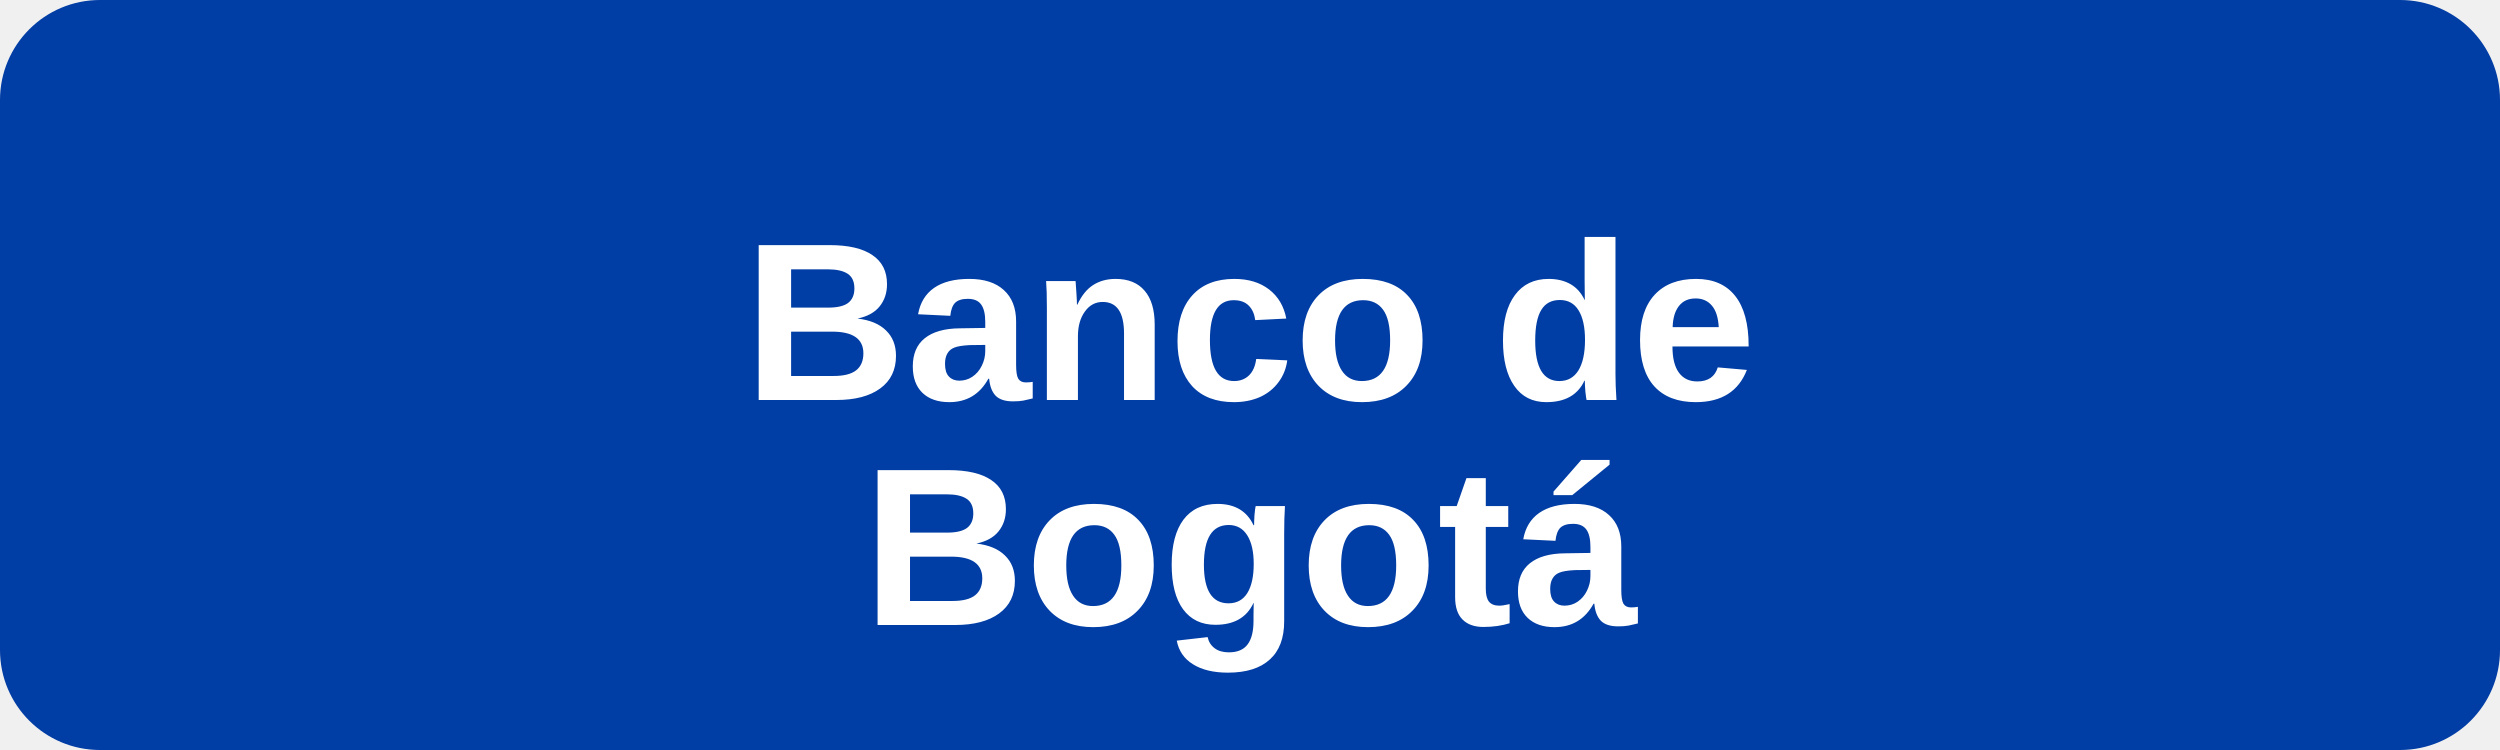
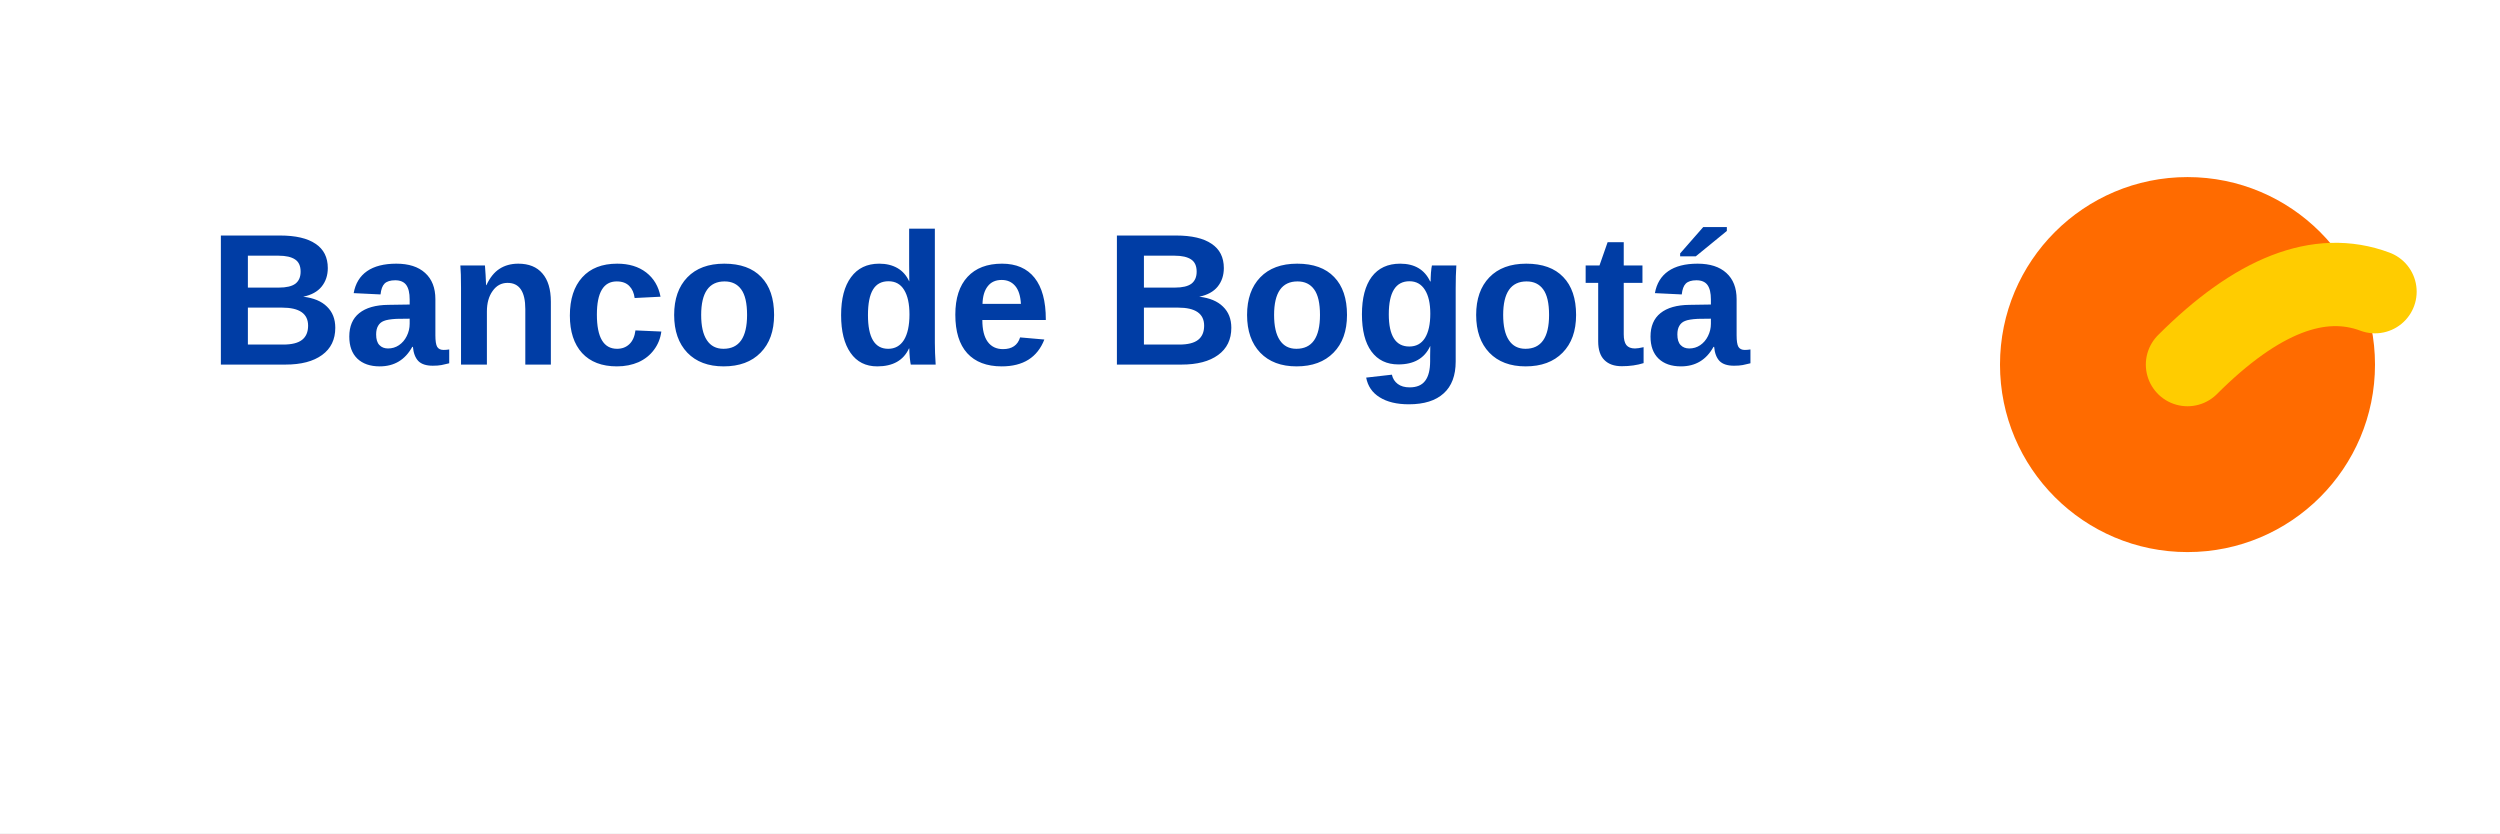
- <svg xmlns="http://www.w3.org/2000/svg" viewBox="0 0 200 60" fill="none">
-   <rect width="200" height="60" rx="8" fill="#003DA5" />
-   <text x="100" y="32" font-family="Arial, sans-serif" font-size="18" font-weight="bold" text-anchor="middle" fill="#FFFFFF">Banco de</text>
-   <text x="100" y="50" font-family="Arial, sans-serif" font-size="18" font-weight="bold" text-anchor="middle" fill="#FFFFFF">Bogotá</text>
+ <svg xmlns="http://www.w3.org/2000/svg" viewBox="0 0 240 80" fill="none">
+   <rect width="240" height="80" fill="white" />
+   <text x="20" y="35" font-family="Arial, sans-serif" font-size="18" font-weight="bold" fill="#003DA5">Banco de Bogotá</text>
+   <circle cx="210" cy="35" r="18" fill="#FF6B00" />
+   <path d="M 210 35 Q 220 25, 228 28" stroke="#FFCC00" stroke-width="8" fill="none" stroke-linecap="round" />
</svg>
